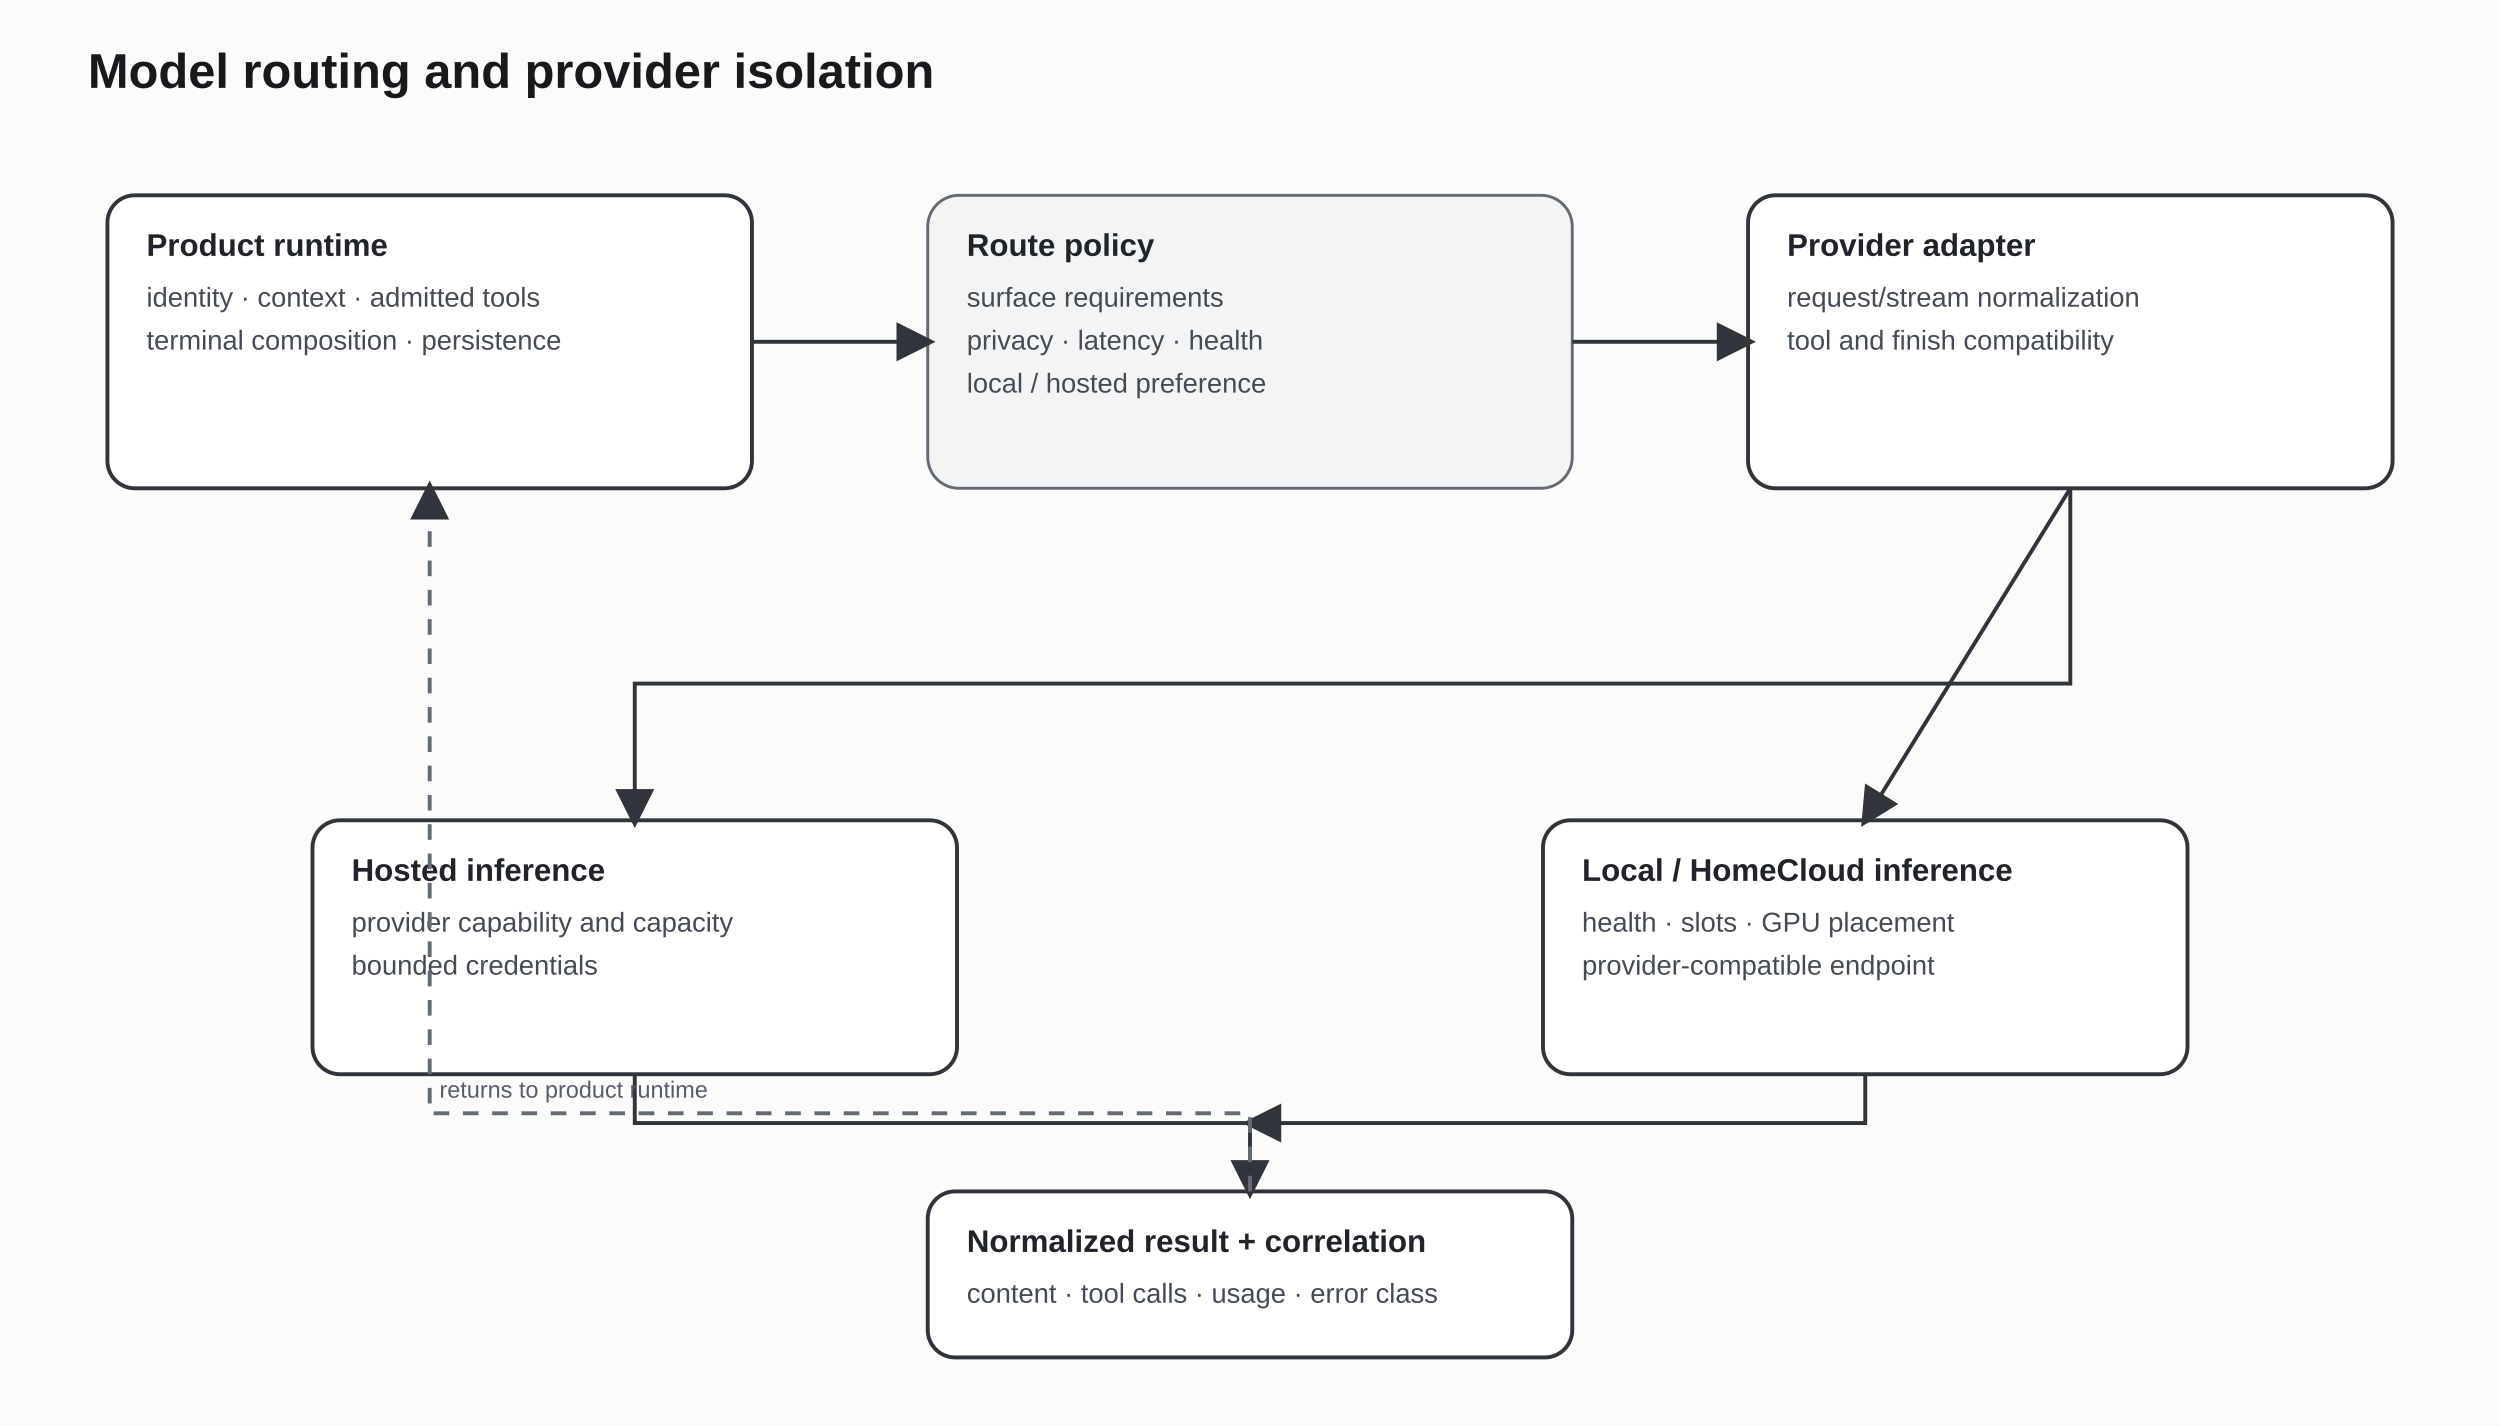
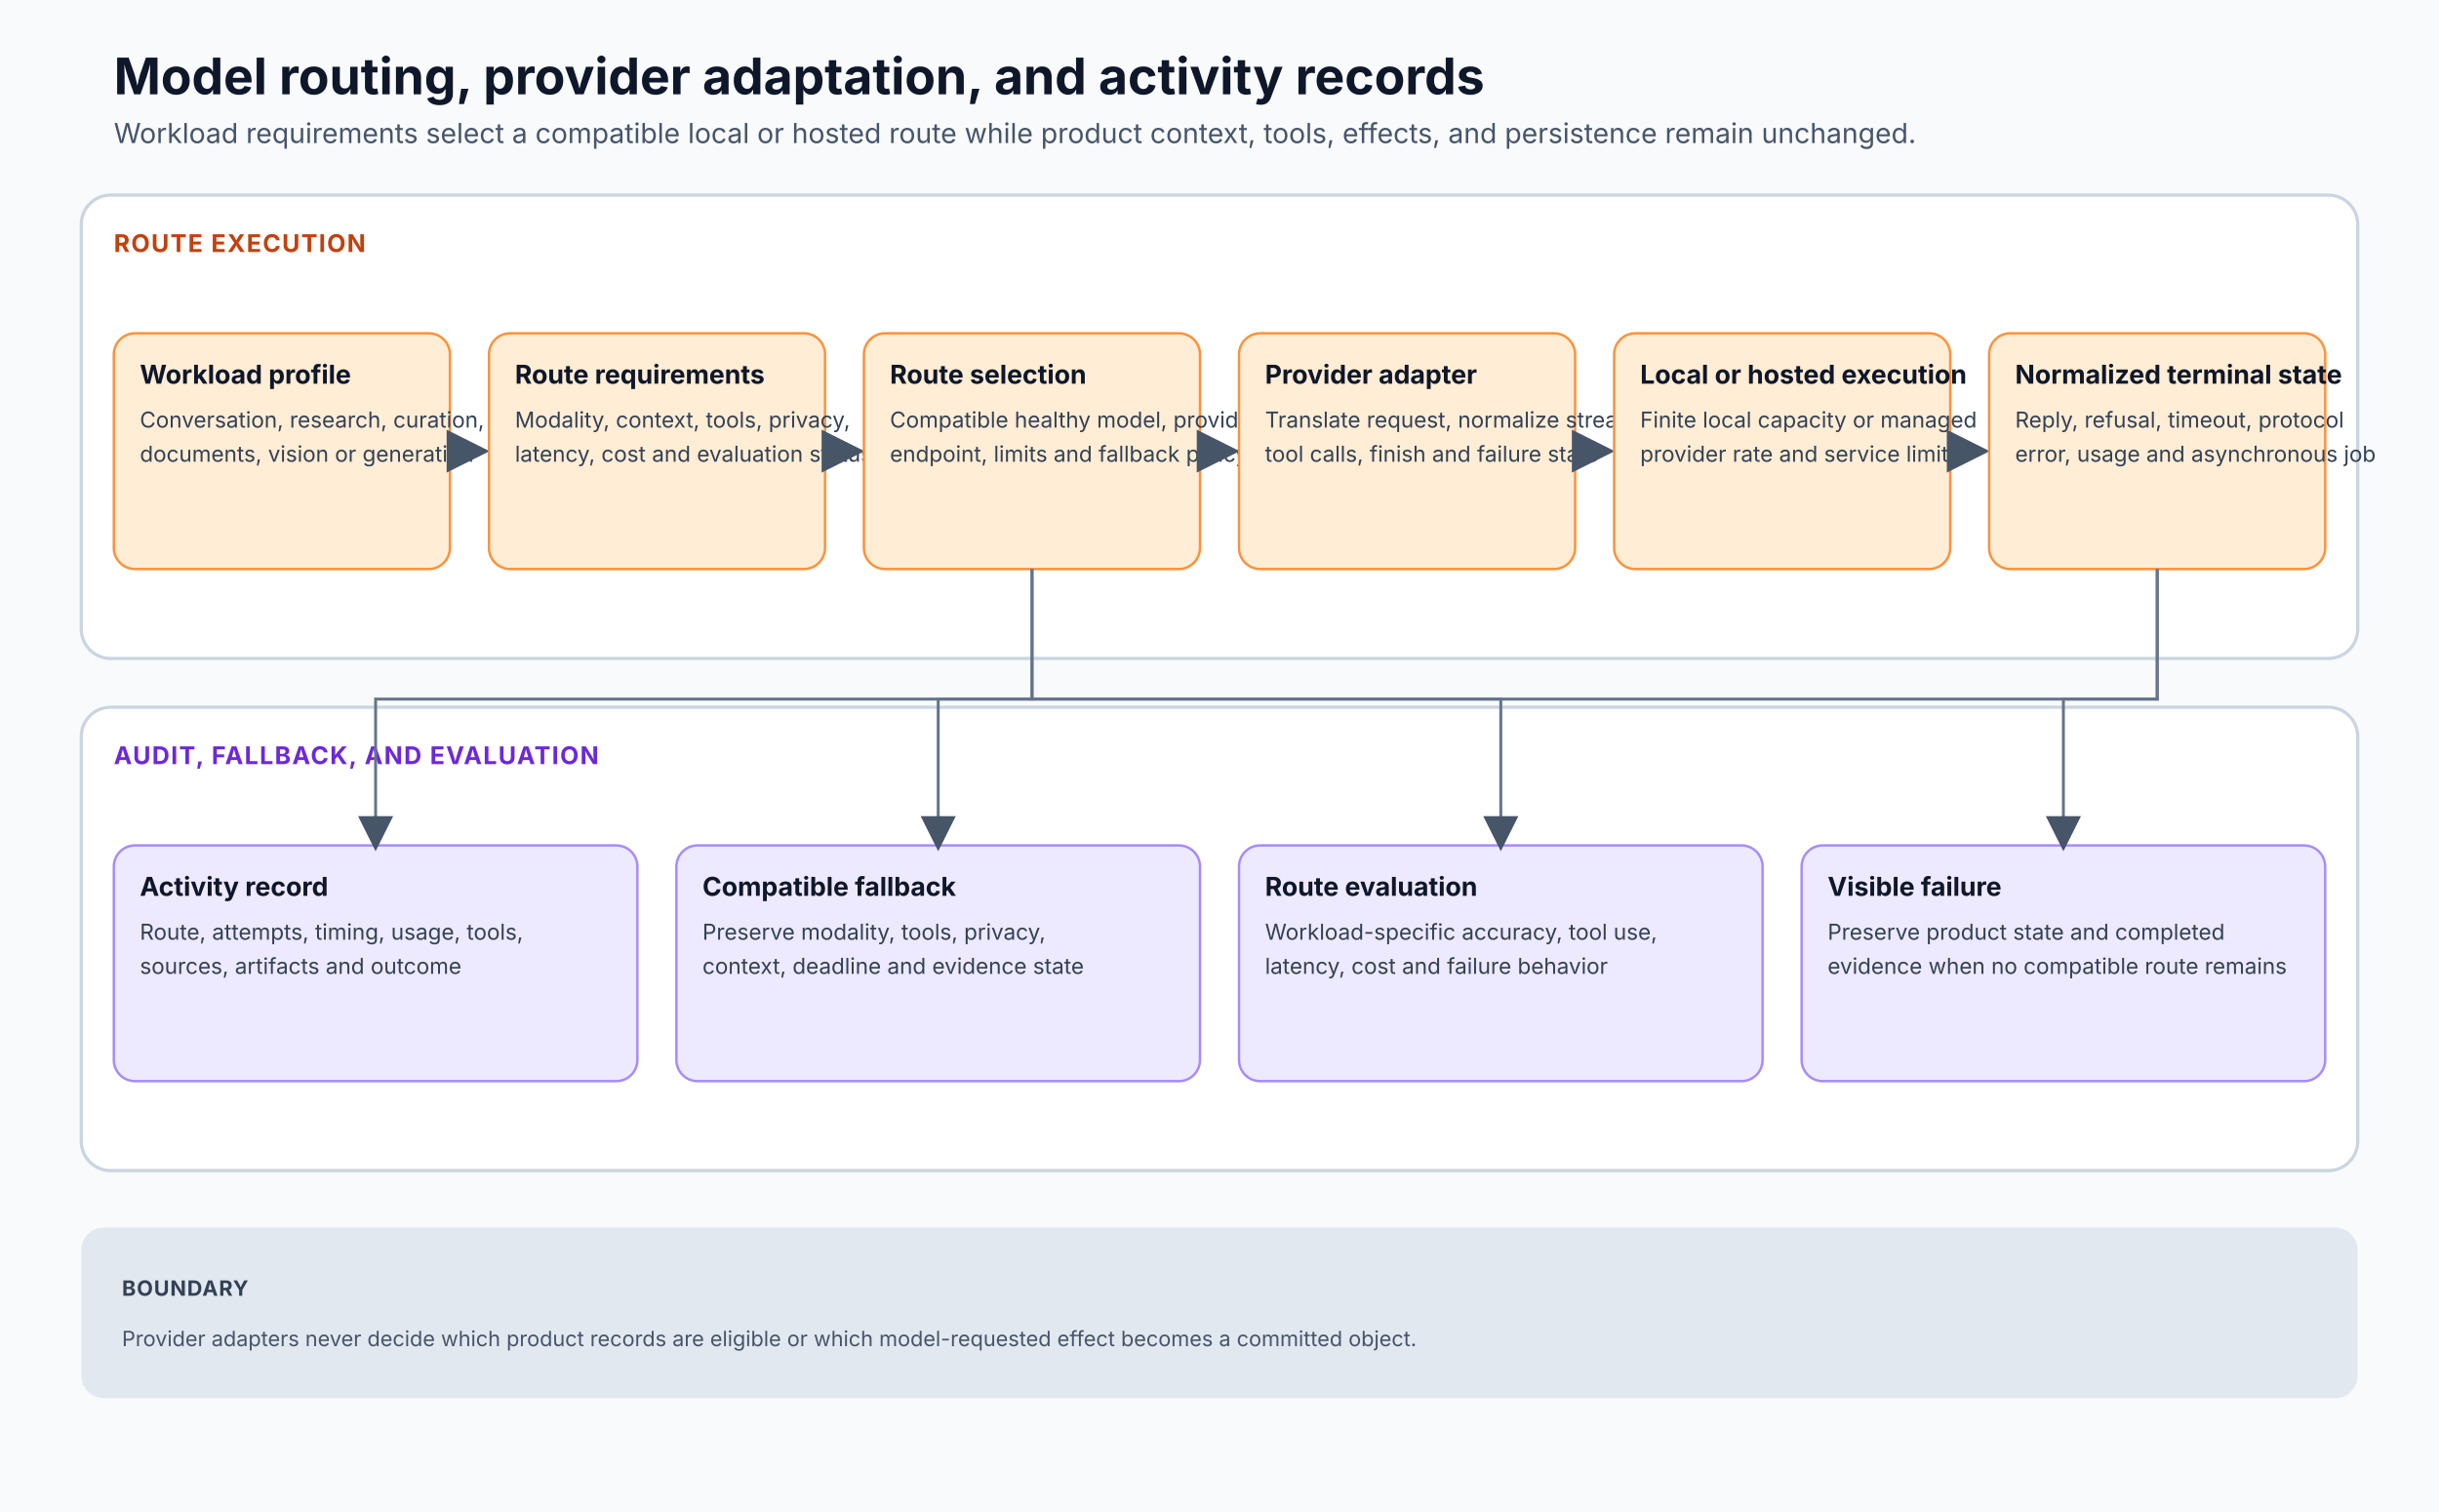
- <svg xmlns="http://www.w3.org/2000/svg" width="1280" height="730" viewBox="0 0 1280 730" role="img" aria-labelledby="title desc">
+ <svg xmlns="http://www.w3.org/2000/svg" width="1500" height="930" viewBox="0 0 1500 930" role="img" aria-labelledby="title desc">
  <defs>
-     <marker id="arrow" markerWidth="10" markerHeight="10" refX="8" refY="5" orient="auto">
-       <path d="M0,0 L10,5 L0,10 Z" fill="#30343b" />
+     <marker id="arrow" markerWidth="12" markerHeight="12" refX="10" refY="6" orient="auto">
+       <path d="M0 0 L12 6 L0 12 Z" fill="#475569" />
    </marker>
-     <style>
-             .bg{fill:#fbfbfc}.box{fill:#fff;stroke:#30343b;stroke-width:2;rx:14}
-             .soft{fill:#f3f4f6;stroke:#646b75;stroke-width:1.5;rx:16}
-             .decision{fill:#fff;stroke:#30343b;stroke-width:2}
-             .title{font:700 25px Arial,sans-serif;fill:#17191d}
-             .head{font:700 16px Arial,sans-serif;fill:#20242a}
-             .body{font:14px Arial,sans-serif;fill:#454b55}
-             .small{font:12px Arial,sans-serif;fill:#555d68}
-             .label{font:700 12px Arial,sans-serif;fill:#30343b;letter-spacing:1px}
-             .arrow{stroke:#30343b;stroke-width:2;fill:none;marker-end:url(#arrow)}
-             .dash{stroke:#646b75;stroke-width:2;stroke-dasharray:8 7;fill:none;marker-end:url(#arrow)}
-             .line{stroke:#30343b;stroke-width:2;fill:none}
-           </style>
+     <style>.h1{font:700 31px Inter,Arial,sans-serif;fill:#0f172a}.sub{font:400 17px Inter,Arial,sans-serif;fill:#475569}.band{font:700 15px Inter,Arial,sans-serif;letter-spacing:.8px}.nt{font:700 16px Inter,Arial,sans-serif;fill:#0f172a}.nc{font:400 13.5px Inter,Arial,sans-serif;fill:#334155}.railtitle{font:700 13px Inter,Arial,sans-serif;fill:#334155;letter-spacing:.5px}.rail{font:400 13px Inter,Arial,sans-serif;fill:#475569}.arrow{stroke:#475569;stroke-width:2.2;fill:none;marker-end:url(#arrow)}.drop{stroke:#64748b;stroke-width:1.8;fill:none;marker-end:url(#arrow)}</style>
  </defs>
-   <rect class="bg" width="1280" height="730" />
-   <text x="45" y="45" class="title">Model routing and provider isolation</text>
-   <rect class="box" x="55" y="100" width="330" height="150" />
-   <text x="75" y="131" class="head">Product runtime</text>
-   <text x="75" y="157" class="body">identity · context · admitted tools</text>
-   <text x="75" y="179" class="body">terminal composition · persistence</text>
-   <rect class="soft" x="475" y="100" width="330" height="150" />
-   <text x="495" y="131" class="head">Route policy</text>
-   <text x="495" y="157" class="body">surface requirements</text>
-   <text x="495" y="179" class="body">privacy · latency · health</text>
-   <text x="495" y="201" class="body">local / hosted preference</text>
-   <rect class="box" x="895" y="100" width="330" height="150" />
-   <text x="915" y="131" class="head">Provider adapter</text>
-   <text x="915" y="157" class="body">request/stream normalization</text>
-   <text x="915" y="179" class="body">tool and finish compatibility</text>
-   <path class="arrow" d="M385 175 L475 175" />
-   <path class="arrow" d="M805 175 L895 175" />
-   <rect class="box" x="160" y="420" width="330" height="130" />
-   <text x="180" y="451" class="head">Hosted inference</text>
-   <text x="180" y="477" class="body">provider capability and capacity</text>
-   <text x="180" y="499" class="body">bounded credentials</text>
-   <rect class="box" x="790" y="420" width="330" height="130" />
-   <text x="810" y="451" class="head">Local / HomeCloud inference</text>
-   <text x="810" y="477" class="body">health · slots · GPU placement</text>
-   <text x="810" y="499" class="body">provider-compatible endpoint</text>
-   <path class="arrow" d="M1060 250 L1060 350 L325 350 L325 420" />
-   <path class="arrow" d="M1060 250 L955 420" />
-   <rect class="box" x="475" y="610" width="330" height="85" />
-   <text x="495" y="641" class="head">Normalized result + correlation</text>
-   <text x="495" y="667" class="body">content · tool calls · usage · error class</text>
-   <path class="arrow" d="M325 550 L325 575 L640 575 L640 610" />
-   <path class="arrow" d="M955 550 L955 575 L640 575" />
-   <path class="dash" d="M640 610 L640 570 L220 570 L220 250" />
-   <text x="225" y="562" class="small">returns to product runtime</text>
+   <rect width="1500" height="930" fill="#f8fafc" />
+   <text x="70" y="58" class="h1">Model routing, provider adaptation, and activity records</text>
+   <text x="70" y="88" class="sub">Workload requirements select a compatible local or hosted route while product context, tools, effects, and persistence remain unchanged.</text>
+   <rect x="50" y="120" width="1400" height="285" rx="18" fill="#ffffff" stroke="#cbd5e1" stroke-width="2" />
+   <text x="70" y="155" class="band" fill="#c2410c">ROUTE EXECUTION</text>
+   <rect x="50" y="435" width="1400" height="285" rx="18" fill="#ffffff" stroke="#cbd5e1" stroke-width="2" />
+   <text x="70" y="470" class="band" fill="#6d28d9">AUDIT, FALLBACK, AND EVALUATION</text>
+   <rect x="70.0" y="205" width="206.7" height="145" rx="13" fill="#ffedd5" stroke="#fb923c" stroke-width="1.5" />
+   <text x="86.0" y="236" class="nt">Workload profile</text>
+   <text x="86.0" y="263" class="nc">Conversation, research, curation,</text>
+   <text x="86.0" y="284" class="nc">documents, vision or generation</text>
+   <path class="arrow" d="M276.7 277.5 H296.7" />
+   <rect x="300.7" y="205" width="206.7" height="145" rx="13" fill="#ffedd5" stroke="#fb923c" stroke-width="1.5" />
+   <text x="316.7" y="236" class="nt">Route requirements</text>
+   <text x="316.7" y="263" class="nc">Modality, context, tools, privacy,</text>
+   <text x="316.7" y="284" class="nc">latency, cost and evaluation status</text>
+   <path class="arrow" d="M507.3 277.5 H527.3" />
+   <rect x="531.3" y="205" width="206.7" height="145" rx="13" fill="#ffedd5" stroke="#fb923c" stroke-width="1.5" />
+   <text x="547.3" y="236" class="nt">Route selection</text>
+   <text x="547.3" y="263" class="nc">Compatible healthy model, provider,</text>
+   <text x="547.3" y="284" class="nc">endpoint, limits and fallback policy</text>
+   <path class="arrow" d="M738.0 277.5 H758.0" />
+   <rect x="762.0" y="205" width="206.7" height="145" rx="13" fill="#ffedd5" stroke="#fb923c" stroke-width="1.5" />
+   <text x="778.0" y="236" class="nt">Provider adapter</text>
+   <text x="778.0" y="263" class="nc">Translate request, normalize streams,</text>
+   <text x="778.0" y="284" class="nc">tool calls, finish and failure state</text>
+   <path class="arrow" d="M968.7 277.5 H988.7" />
+   <rect x="992.7" y="205" width="206.7" height="145" rx="13" fill="#ffedd5" stroke="#fb923c" stroke-width="1.5" />
+   <text x="1008.7" y="236" class="nt">Local or hosted execution</text>
+   <text x="1008.7" y="263" class="nc">Finite local capacity or managed</text>
+   <text x="1008.7" y="284" class="nc">provider rate and service limits</text>
+   <path class="arrow" d="M1199.3 277.5 H1219.3" />
+   <rect x="1223.3" y="205" width="206.7" height="145" rx="13" fill="#ffedd5" stroke="#fb923c" stroke-width="1.5" />
+   <text x="1239.3" y="236" class="nt">Normalized terminal state</text>
+   <text x="1239.3" y="263" class="nc">Reply, refusal, timeout, protocol</text>
+   <text x="1239.3" y="284" class="nc">error, usage and asynchronous job</text>
+   <rect x="70.0" y="520" width="322.0" height="145" rx="13" fill="#ede9fe" stroke="#a78bfa" stroke-width="1.5" />
+   <text x="86.0" y="551" class="nt">Activity record</text>
+   <text x="86.0" y="578" class="nc">Route, attempts, timing, usage, tools,</text>
+   <text x="86.0" y="599" class="nc">sources, artifacts and outcome</text>
+   <rect x="416.0" y="520" width="322.0" height="145" rx="13" fill="#ede9fe" stroke="#a78bfa" stroke-width="1.5" />
+   <text x="432.0" y="551" class="nt">Compatible fallback</text>
+   <text x="432.0" y="578" class="nc">Preserve modality, tools, privacy,</text>
+   <text x="432.0" y="599" class="nc">context, deadline and evidence state</text>
+   <rect x="762.0" y="520" width="322.0" height="145" rx="13" fill="#ede9fe" stroke="#a78bfa" stroke-width="1.5" />
+   <text x="778.0" y="551" class="nt">Route evaluation</text>
+   <text x="778.0" y="578" class="nc">Workload-specific accuracy, tool use,</text>
+   <text x="778.0" y="599" class="nc">latency, cost and failure behavior</text>
+   <rect x="1108.0" y="520" width="322.0" height="145" rx="13" fill="#ede9fe" stroke="#a78bfa" stroke-width="1.5" />
+   <text x="1124.0" y="551" class="nt">Visible failure</text>
+   <text x="1124.0" y="578" class="nc">Preserve product state and completed</text>
+   <text x="1124.0" y="599" class="nc">evidence when no compatible route remains</text>
+   <path class="drop" d="M1326.7 350 V430 H231.0 V520" />
+   <path class="drop" d="M634.7 350 V430 H577.0 V520" />
+   <path class="drop" d="M634.7 350 V430 H923.0 V520" />
+   <path class="drop" d="M1326.7 350 V430 H1269.0 V520" />
+   <rect x="50" y="755" width="1400" height="105" rx="14" fill="#e2e8f0" />
+   <text x="75" y="797" class="railtitle">BOUNDARY</text>
+   <text x="75" y="828" class="rail">Provider adapters never decide which product records are eligible or which model-requested effect becomes a committed object.</text>
</svg>
